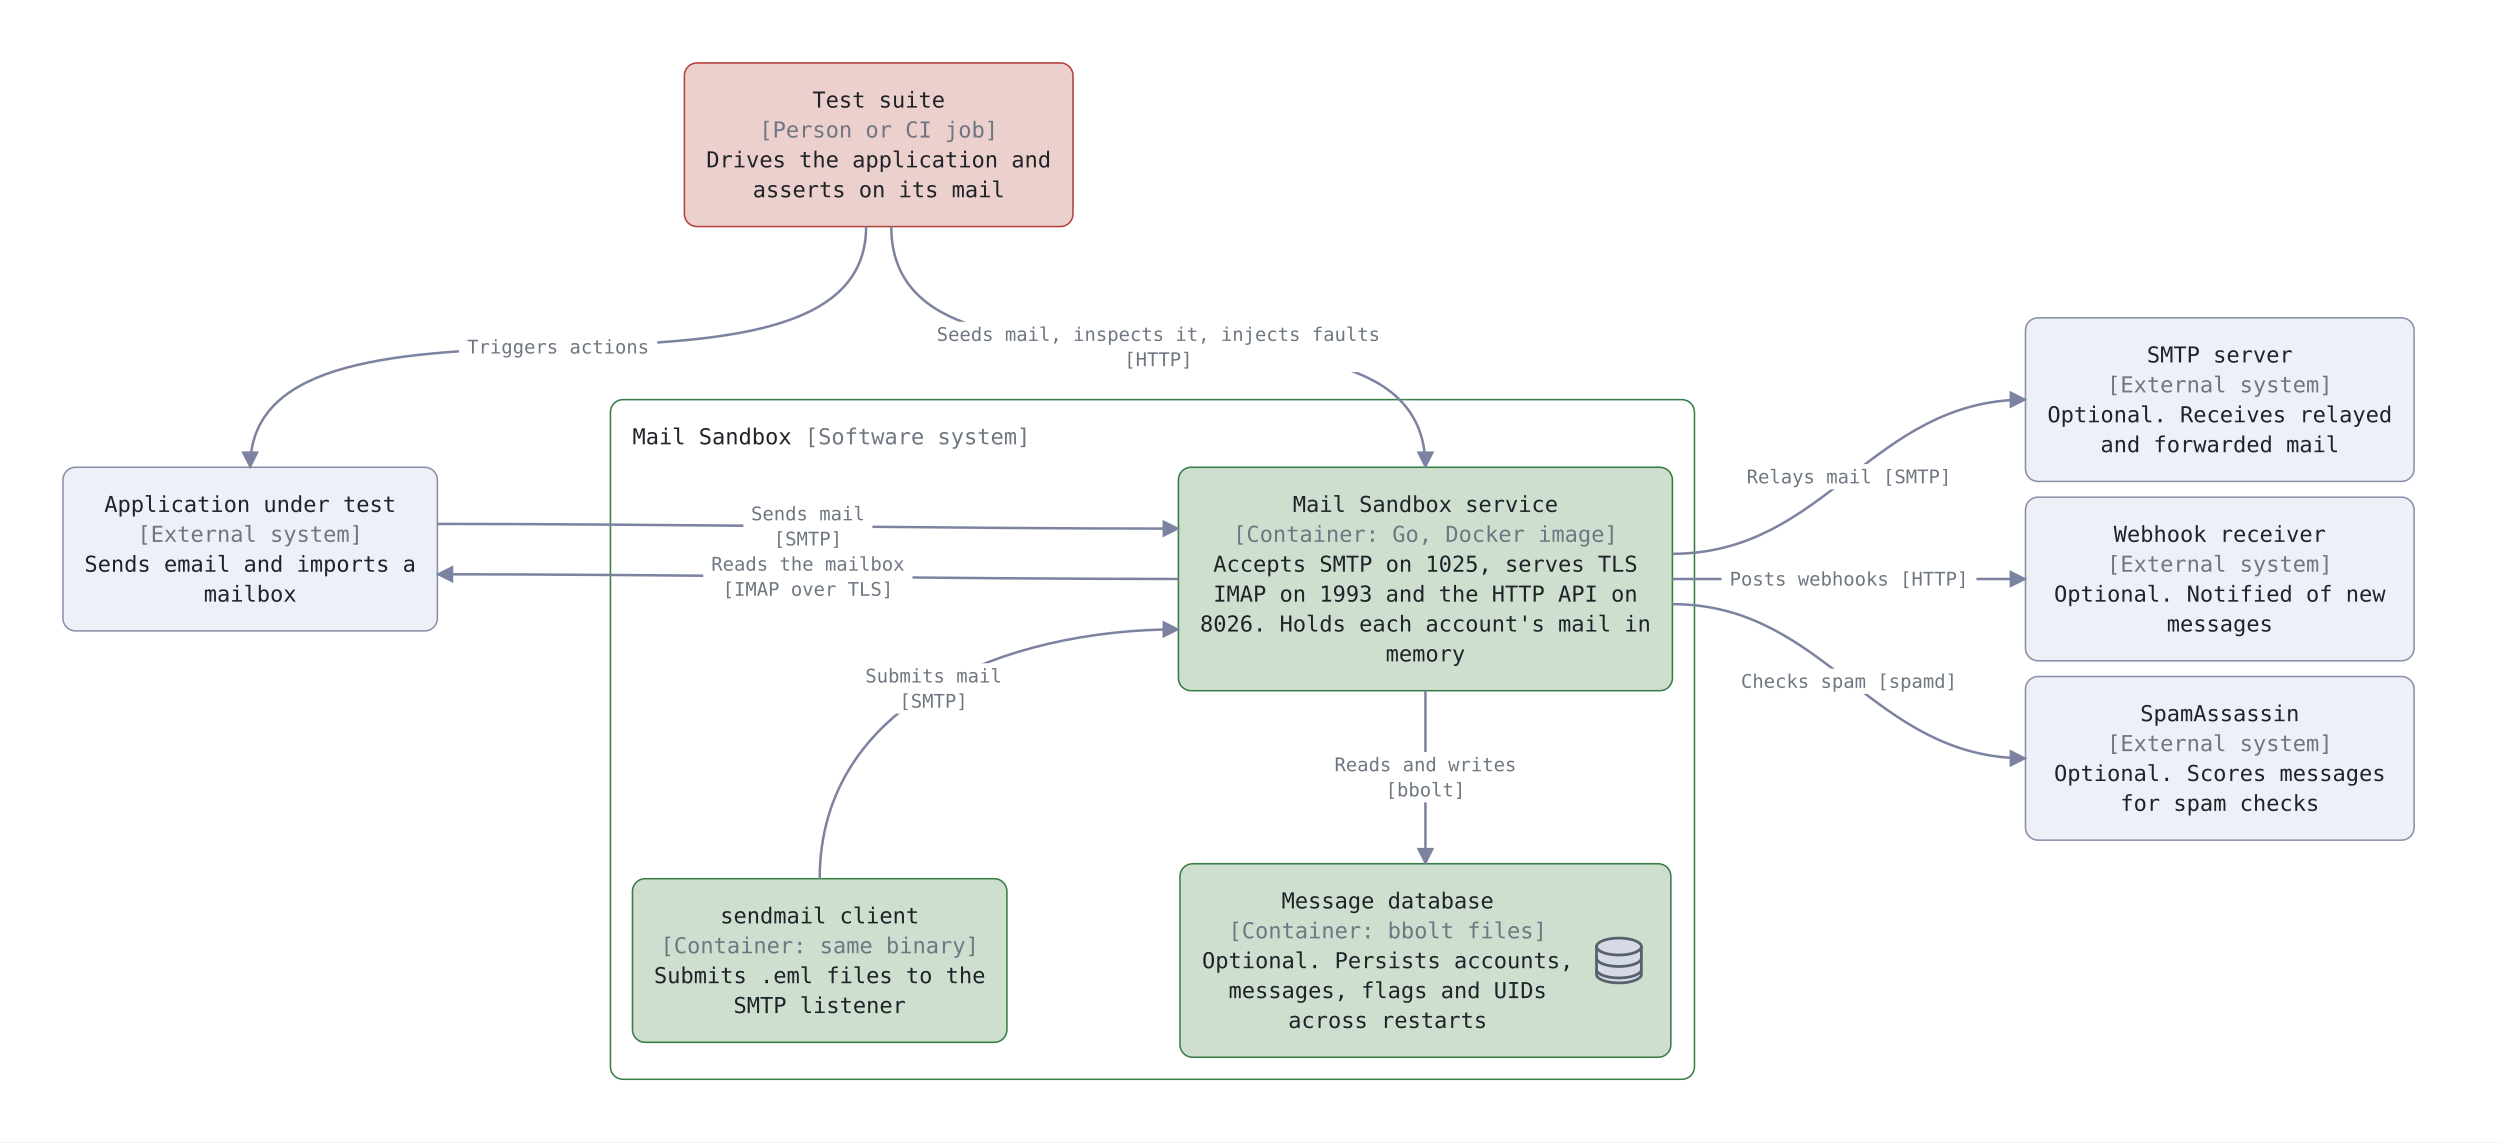
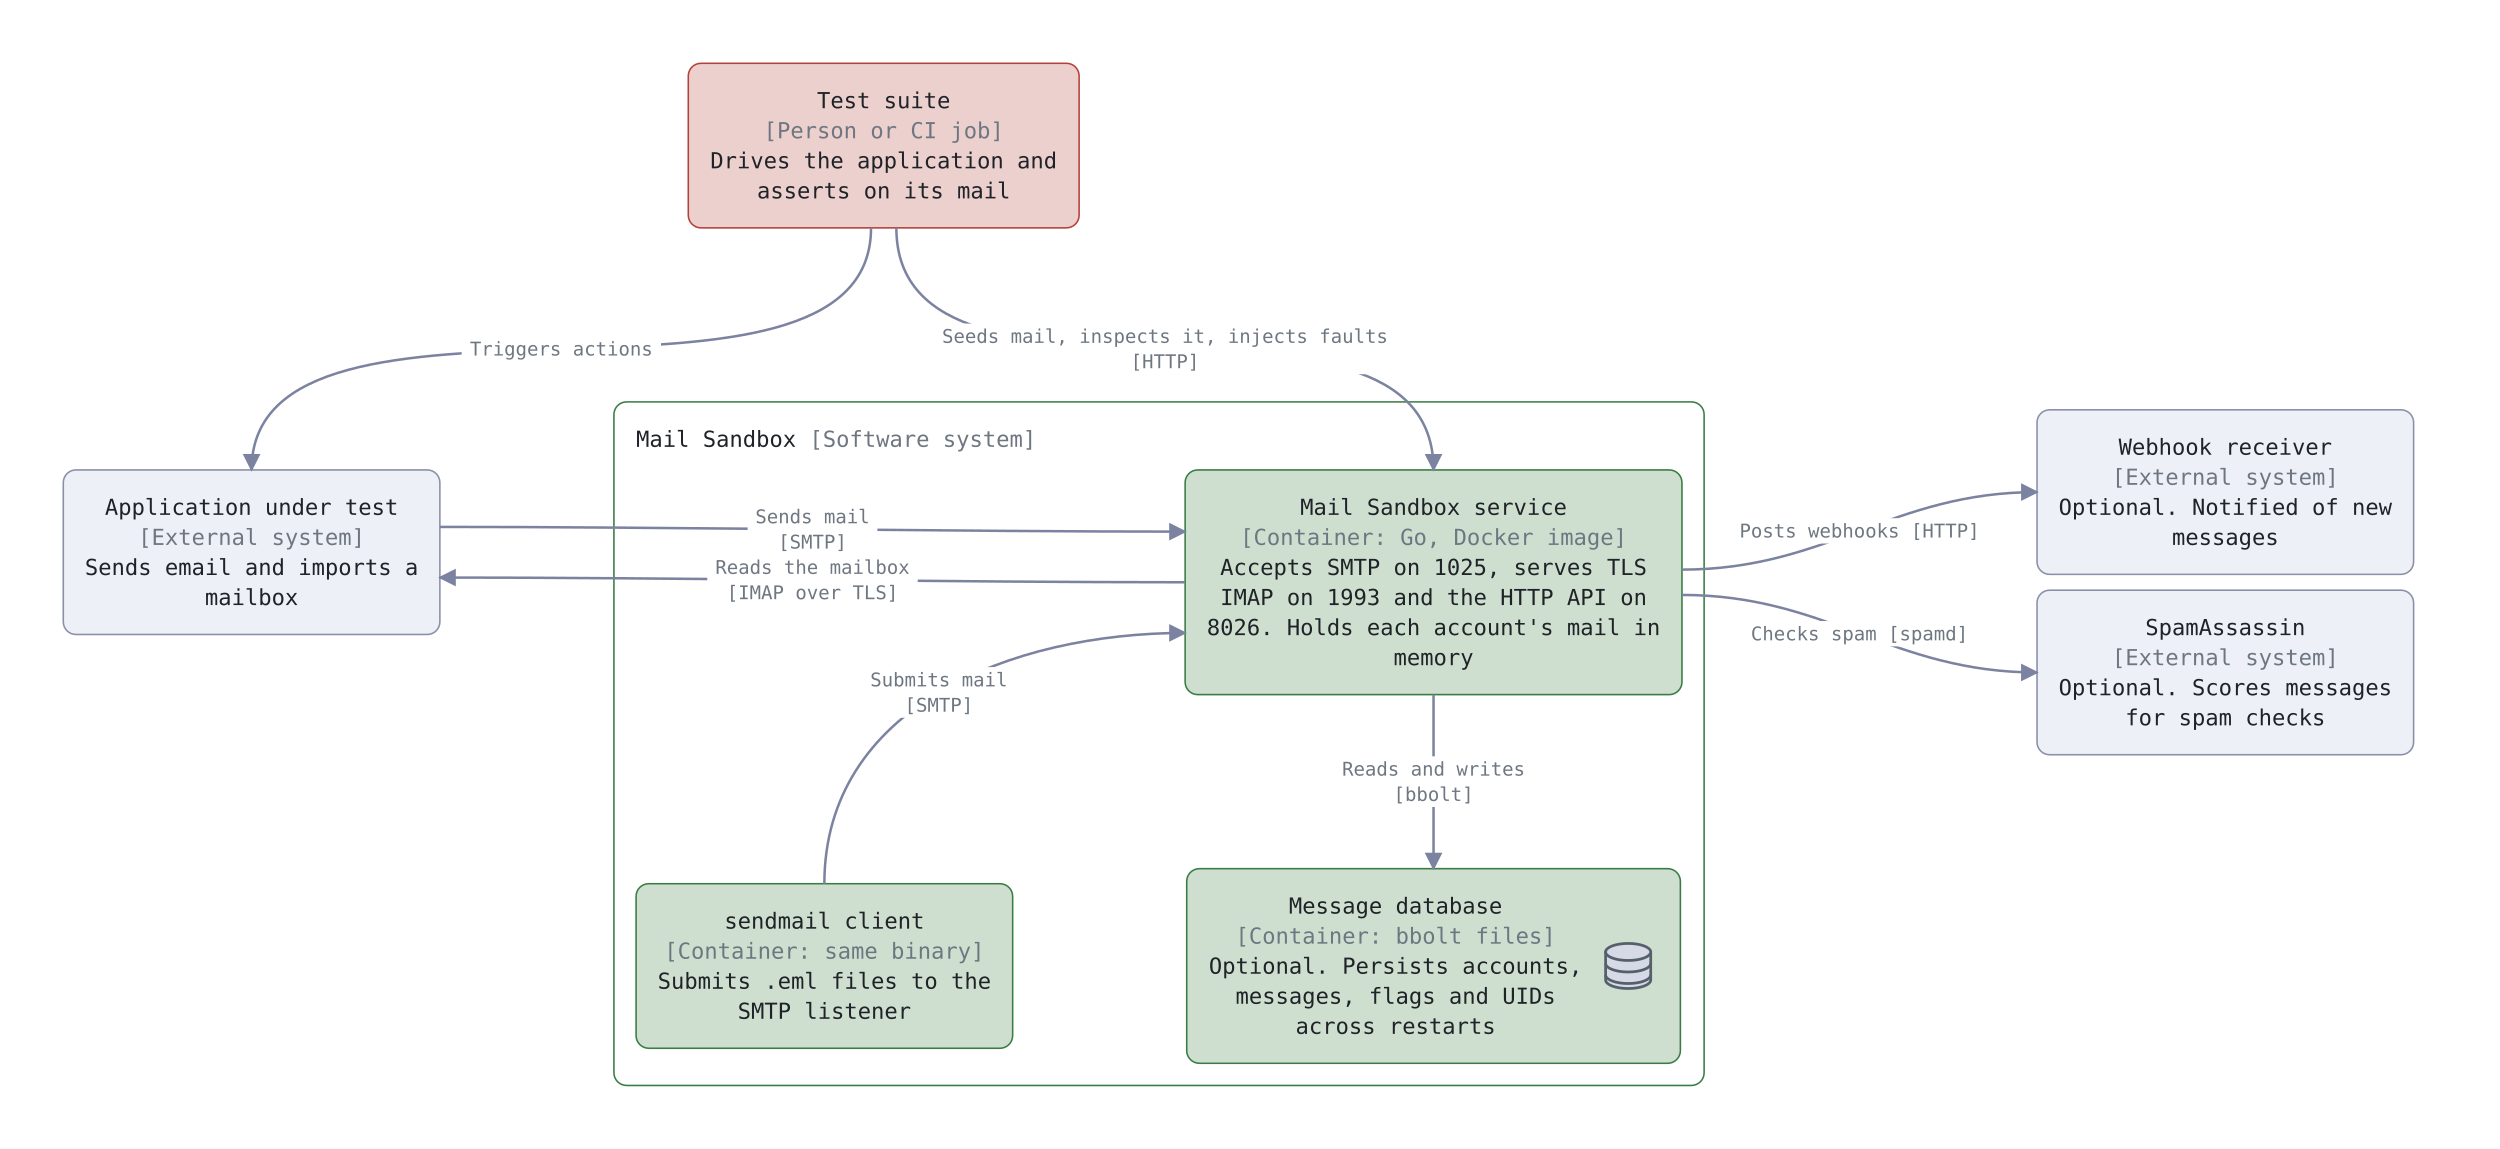
- <svg xmlns="http://www.w3.org/2000/svg" width="1589" height="726" viewBox="0 0 1589 726" font-family="'DejaVu Sans Mono', 'Menlo', 'Consolas', 'Liberation Mono', 'Courier New', monospace" font-size="14px">
+ <svg xmlns="http://www.w3.org/2000/svg" width="1580" height="726" viewBox="0 0 1580 726" font-family="'DejaVu Sans Mono', 'Menlo', 'Consolas', 'Liberation Mono', 'Courier New', monospace" font-size="14px">
  <defs>
    <marker id="arrow-7c83a0" viewBox="0 0 10 10" refX="9" refY="5" markerWidth="7" markerHeight="7" orient="auto-start-reverse">
      <path d="M 0 0 L 10 5 L 0 10 z" fill="#7c83a0" />
    </marker>
    <marker id="arrow-7c83a0-back" viewBox="0 0 10 10" refX="9" refY="5" markerWidth="7" markerHeight="7" orient="auto-start-reverse">
      <path d="M 0 0 L 10 5 L 0 10 z" fill="#7c83a0" />
    </marker>
  </defs>
-   <rect x="0" y="0" width="1589" height="726" fill="#ffffff" />
+   <rect x="0" y="0" width="1580" height="726" fill="#ffffff" />
  <path d="M396 254 H1069 a8 8 0 0 1 8 8 V678 a8 8 0 0 1 -8 8 H396 a8 8 0 0 1 -8 -8 V262 a8 8 0 0 1 8 -8 Z" fill="none" stroke="#3a7d44" />
  <text x="402" y="282.4" fill="#1f2328" text-anchor="start">Mail Sandbox <tspan fill="#6e7781">[Software system]</tspan>
  </text>
  <path d="M757 297 H1055 a8 8 0 0 1 8 8 V431 a8 8 0 0 1 -8 8 H757 a8 8 0 0 1 -8 -8 V305 a8 8 0 0 1 8 -8 Z" fill="#cedfd0" stroke="#3a7d44" />
  <text x="906" y="325.4" fill="#1f2328" text-anchor="middle">Mail Sandbox service</text>
  <text x="906" y="344.4" fill="#6e7781" text-anchor="middle">[Container: Go, Docker image]</text>
  <text x="906" y="363.4" fill="#1f2328" text-anchor="middle">Accepts SMTP on 1025, serves TLS</text>
  <text x="906" y="382.4" fill="#1f2328" text-anchor="middle">IMAP on 1993 and the HTTP API on</text>
  <text x="906" y="401.4" fill="#1f2328" text-anchor="middle">8026. Holds each account's mail in</text>
  <text x="906" y="420.4" fill="#1f2328" text-anchor="middle">memory</text>
  <path d="M758 549 H1054 a8 8 0 0 1 8 8 V664 a8 8 0 0 1 -8 8 H758 a8 8 0 0 1 -8 -8 V557 a8 8 0 0 1 8 -8 Z" fill="#cedfd0" stroke="#3a7d44" />
  <text x="882" y="577.4" fill="#1f2328" text-anchor="middle">Message database</text>
  <text x="882" y="596.4" fill="#6e7781" text-anchor="middle">[Container: bbolt files]</text>
  <text x="882" y="615.4" fill="#1f2328" text-anchor="middle">Optional. Persists accounts,</text>
  <text x="882" y="634.4" fill="#1f2328" text-anchor="middle">messages, flags and UIDs</text>
  <text x="882" y="653.4" fill="#1f2328" text-anchor="middle">across restarts</text>
  <g transform="translate(1010 591.5) scale(1.58333)">
    <path d="M3 6.4 v11.2 a9 3.4 0 0 0 18 0 v-11.2 Z" fill="#d6d9e6" stroke="#57606a" stroke-width="1.1" stroke-linejoin="round" />
    <path d="M3 6.4 a9 3.4 0 0 1 18 0 a9 3.4 0 0 1 -18 0 Z" fill="#d6d9e6" stroke="#57606a" stroke-width="1.1" stroke-linejoin="round" />
    <path d="M3 11 a9 3.4 0 0 0 18 0" fill="none" stroke="#57606a" stroke-width="1.1" stroke-linejoin="round" />
    <path d="M3 15.6 a9 3.4 0 0 0 18 0" fill="none" stroke="#57606a" stroke-width="1.1" stroke-linejoin="round" />
  </g>
  <path d="M410 558.5 H632 a8 8 0 0 1 8 8 V654.5 a8 8 0 0 1 -8 8 H410 a8 8 0 0 1 -8 -8 V566.5 a8 8 0 0 1 8 -8 Z" fill="#cedfd0" stroke="#3a7d44" />
  <text x="521" y="586.9" fill="#1f2328" text-anchor="middle">sendmail client</text>
  <text x="521" y="605.9" fill="#6e7781" text-anchor="middle">[Container: same binary]</text>
  <text x="521" y="624.9" fill="#1f2328" text-anchor="middle">Submits .eml files to the</text>
  <text x="521" y="643.9" fill="#1f2328" text-anchor="middle">SMTP listener</text>
  <path d="M48 297 H270 a8 8 0 0 1 8 8 V393 a8 8 0 0 1 -8 8 H48 a8 8 0 0 1 -8 -8 V305 a8 8 0 0 1 8 -8 Z" fill="#eef0f7" stroke="#8a90a8" />
  <text x="159" y="325.4" fill="#1f2328" text-anchor="middle">Application under test</text>
  <text x="159" y="344.4" fill="#6e7781" text-anchor="middle">[External system]</text>
  <text x="159" y="363.4" fill="#1f2328" text-anchor="middle">Sends email and imports a</text>
  <text x="159" y="382.4" fill="#1f2328" text-anchor="middle">mailbox</text>
  <path d="M443 40 H674 a8 8 0 0 1 8 8 V136 a8 8 0 0 1 -8 8 H443 a8 8 0 0 1 -8 -8 V48 a8 8 0 0 1 8 -8 Z" fill="#ecd0ce" stroke="#b3423a" />
  <text x="558.5" y="68.4" fill="#1f2328" text-anchor="middle">Test suite</text>
  <text x="558.5" y="87.4" fill="#6e7781" text-anchor="middle">[Person or CI job]</text>
  <text x="558.5" y="106.4" fill="#1f2328" text-anchor="middle">Drives the application and</text>
  <text x="558.5" y="125.4" fill="#1f2328" text-anchor="middle">asserts on its mail</text>
-   <path d="M1281.4 188 H1540.4 a8 8 0 0 1 8 8 V540 a8 8 0 0 1 -8 8 H1281.4 a8 8 0 0 1 -8 -8 V196 a8 8 0 0 1 8 -8 Z" fill="none" stroke="none" />
-   <path d="M1295.4 202 H1526.4 a8 8 0 0 1 8 8 V298 a8 8 0 0 1 -8 8 H1295.4 a8 8 0 0 1 -8 -8 V210 a8 8 0 0 1 8 -8 Z" fill="#eef0f7" stroke="#8a90a8" />
-   <text x="1410.9" y="230.4" fill="#1f2328" text-anchor="middle">SMTP server</text>
-   <text x="1410.9" y="249.4" fill="#6e7781" text-anchor="middle">[External system]</text>
-   <text x="1410.9" y="268.4" fill="#1f2328" text-anchor="middle">Optional. Receives relayed</text>
-   <text x="1410.9" y="287.4" fill="#1f2328" text-anchor="middle">and forwarded mail</text>
-   <path d="M1295.4 316 H1526.4 a8 8 0 0 1 8 8 V412 a8 8 0 0 1 -8 8 H1295.4 a8 8 0 0 1 -8 -8 V324 a8 8 0 0 1 8 -8 Z" fill="#eef0f7" stroke="#8a90a8" />
-   <text x="1410.9" y="344.4" fill="#1f2328" text-anchor="middle">Webhook receiver</text>
-   <text x="1410.9" y="363.4" fill="#6e7781" text-anchor="middle">[External system]</text>
-   <text x="1410.9" y="382.4" fill="#1f2328" text-anchor="middle">Optional. Notified of new</text>
-   <text x="1410.9" y="401.4" fill="#1f2328" text-anchor="middle">messages</text>
-   <path d="M1295.4 430 H1526.4 a8 8 0 0 1 8 8 V526 a8 8 0 0 1 -8 8 H1295.4 a8 8 0 0 1 -8 -8 V438 a8 8 0 0 1 8 -8 Z" fill="#eef0f7" stroke="#8a90a8" />
-   <text x="1410.9" y="458.4" fill="#1f2328" text-anchor="middle">SpamAssassin</text>
-   <text x="1410.9" y="477.4" fill="#6e7781" text-anchor="middle">[External system]</text>
-   <text x="1410.9" y="496.4" fill="#1f2328" text-anchor="middle">Optional. Scores messages</text>
-   <text x="1410.9" y="515.4" fill="#1f2328" text-anchor="middle">for spam checks</text>
+   <path d="M1281.4 245 H1531.4 a8 8 0 0 1 8 8 V483 a8 8 0 0 1 -8 8 H1281.4 a8 8 0 0 1 -8 -8 V253 a8 8 0 0 1 8 -8 Z" fill="none" stroke="none" />
+   <path d="M1295.4 259 H1517.4 a8 8 0 0 1 8 8 V355 a8 8 0 0 1 -8 8 H1295.4 a8 8 0 0 1 -8 -8 V267 a8 8 0 0 1 8 -8 Z" fill="#eef0f7" stroke="#8a90a8" />
+   <text x="1406.4" y="287.4" fill="#1f2328" text-anchor="middle">Webhook receiver</text>
+   <text x="1406.4" y="306.4" fill="#6e7781" text-anchor="middle">[External system]</text>
+   <text x="1406.4" y="325.4" fill="#1f2328" text-anchor="middle">Optional. Notified of new</text>
+   <text x="1406.4" y="344.4" fill="#1f2328" text-anchor="middle">messages</text>
+   <path d="M1295.4 373 H1517.4 a8 8 0 0 1 8 8 V469 a8 8 0 0 1 -8 8 H1295.4 a8 8 0 0 1 -8 -8 V381 a8 8 0 0 1 8 -8 Z" fill="#eef0f7" stroke="#8a90a8" />
+   <text x="1406.4" y="401.4" fill="#1f2328" text-anchor="middle">SpamAssassin</text>
+   <text x="1406.4" y="420.4" fill="#6e7781" text-anchor="middle">[External system]</text>
+   <text x="1406.4" y="439.4" fill="#1f2328" text-anchor="middle">Optional. Scores messages</text>
+   <text x="1406.4" y="458.4" fill="#1f2328" text-anchor="middle">for spam checks</text>
  <path d="M 550.5 144 C 550.5 284, 159 157, 159 297" fill="none" stroke="#7c83a0" stroke-width="1.6" marker-end="url(#arrow-7c83a0)" />
  <rect x="291.75" y="212.5" width="126" height="16" fill="#ffffff" />
  <g font-size="12px">
    <text x="354.75" y="224.7" fill="#6e7781" text-anchor="middle">Triggers actions</text>
  </g>
  <path d="M 566.5 144 C 566.5 284, 906 157, 906 297" fill="none" stroke="#7c83a0" stroke-width="1.6" marker-end="url(#arrow-7c83a0)" />
  <rect x="590.75" y="204.5" width="291" height="32" fill="#ffffff" />
  <g font-size="12px">
    <text x="736.25" y="216.7" fill="#6e7781" text-anchor="middle">Seeds mail, inspects it, injects faults</text>
    <text x="736.25" y="232.7" fill="#6e7781" text-anchor="middle">[HTTP]</text>
  </g>
  <path d="M 278 333 C 418 333, 609 336, 749 336" fill="none" stroke="#7c83a0" stroke-width="1.6" marker-end="url(#arrow-7c83a0)" />
  <rect x="472.5" y="318.5" width="82" height="32" fill="#ffffff" />
  <g font-size="12px">
    <text x="513.5" y="330.7" fill="#6e7781" text-anchor="middle">Sends mail</text>
    <text x="513.5" y="346.7" fill="#6e7781" text-anchor="middle">[SMTP]</text>
  </g>
  <path d="M 749 368 C 609 368, 418 365, 278 365" fill="none" stroke="#7c83a0" stroke-width="1.6" marker-end="url(#arrow-7c83a0)" />
  <rect x="447" y="350.5" width="133" height="32" fill="#ffffff" />
  <g font-size="12px">
    <text x="513.5" y="362.7" fill="#6e7781" text-anchor="middle">Reads the mailbox</text>
    <text x="513.5" y="378.7" fill="#6e7781" text-anchor="middle">[IMAP over TLS]</text>
  </g>
  <path d="M 521 558.5 C 521 447.43, 637.93 400, 749 400" fill="none" stroke="#7c83a0" stroke-width="1.6" marker-end="url(#arrow-7c83a0)" />
  <rect x="544.85" y="421.6" width="97" height="32" fill="#ffffff" />
  <g font-size="12px">
    <text x="593.35" y="433.8" fill="#6e7781" text-anchor="middle">Submits mail</text>
    <text x="593.35" y="449.8" fill="#6e7781" text-anchor="middle">[SMTP]</text>
  </g>
  <path d="M 906 439 C 906 483, 906 505, 906 549" fill="none" stroke="#7c83a0" stroke-width="1.6" marker-end="url(#arrow-7c83a0)" />
  <rect x="843" y="478" width="126" height="32" fill="#ffffff" />
  <g font-size="12px">
    <text x="906" y="490.2" fill="#6e7781" text-anchor="middle">Reads and writes</text>
    <text x="906" y="506.2" fill="#6e7781" text-anchor="middle">[bbolt]</text>
  </g>
-   <path d="M 1063 352 C 1160.95 352, 1189.45 254, 1287.4 254" fill="none" stroke="#7c83a0" stroke-width="1.6" marker-end="url(#arrow-7c83a0)" />
-   <rect x="1105.2" y="295" width="140" height="16" fill="#ffffff" />
+   <path d="M 1063 360 C 1154.88 360, 1195.52 311, 1287.4 311" fill="none" stroke="#7c83a0" stroke-width="1.6" marker-end="url(#arrow-7c83a0)" />
+   <rect x="1094.2" y="327.5" width="162" height="16" fill="#ffffff" />
  <g font-size="12px">
-     <text x="1175.2" y="307.2" fill="#6e7781" text-anchor="middle">Relays mail [SMTP]</text>
+     <text x="1175.2" y="339.7" fill="#6e7781" text-anchor="middle">Posts webhooks [HTTP]</text>
  </g>
-   <path d="M 1063 368 C 1152.76 368, 1197.64 368, 1287.4 368" fill="none" stroke="#7c83a0" stroke-width="1.6" marker-end="url(#arrow-7c83a0)" />
-   <rect x="1094.2" y="360" width="162" height="16" fill="#ffffff" />
+   <path d="M 1063 376 C 1154.88 376, 1195.52 425, 1287.4 425" fill="none" stroke="#7c83a0" stroke-width="1.6" marker-end="url(#arrow-7c83a0)" />
+   <rect x="1101.7" y="392.5" width="147" height="16" fill="#ffffff" />
  <g font-size="12px">
-     <text x="1175.2" y="372.2" fill="#6e7781" text-anchor="middle">Posts webhooks [HTTP]</text>
-   </g>
-   <path d="M 1063 384 C 1160.95 384, 1189.45 482, 1287.4 482" fill="none" stroke="#7c83a0" stroke-width="1.6" marker-end="url(#arrow-7c83a0)" />
-   <rect x="1101.7" y="425" width="147" height="16" fill="#ffffff" />
-   <g font-size="12px">
-     <text x="1175.2" y="437.2" fill="#6e7781" text-anchor="middle">Checks spam [spamd]</text>
+     <text x="1175.2" y="404.7" fill="#6e7781" text-anchor="middle">Checks spam [spamd]</text>
  </g>
</svg>
